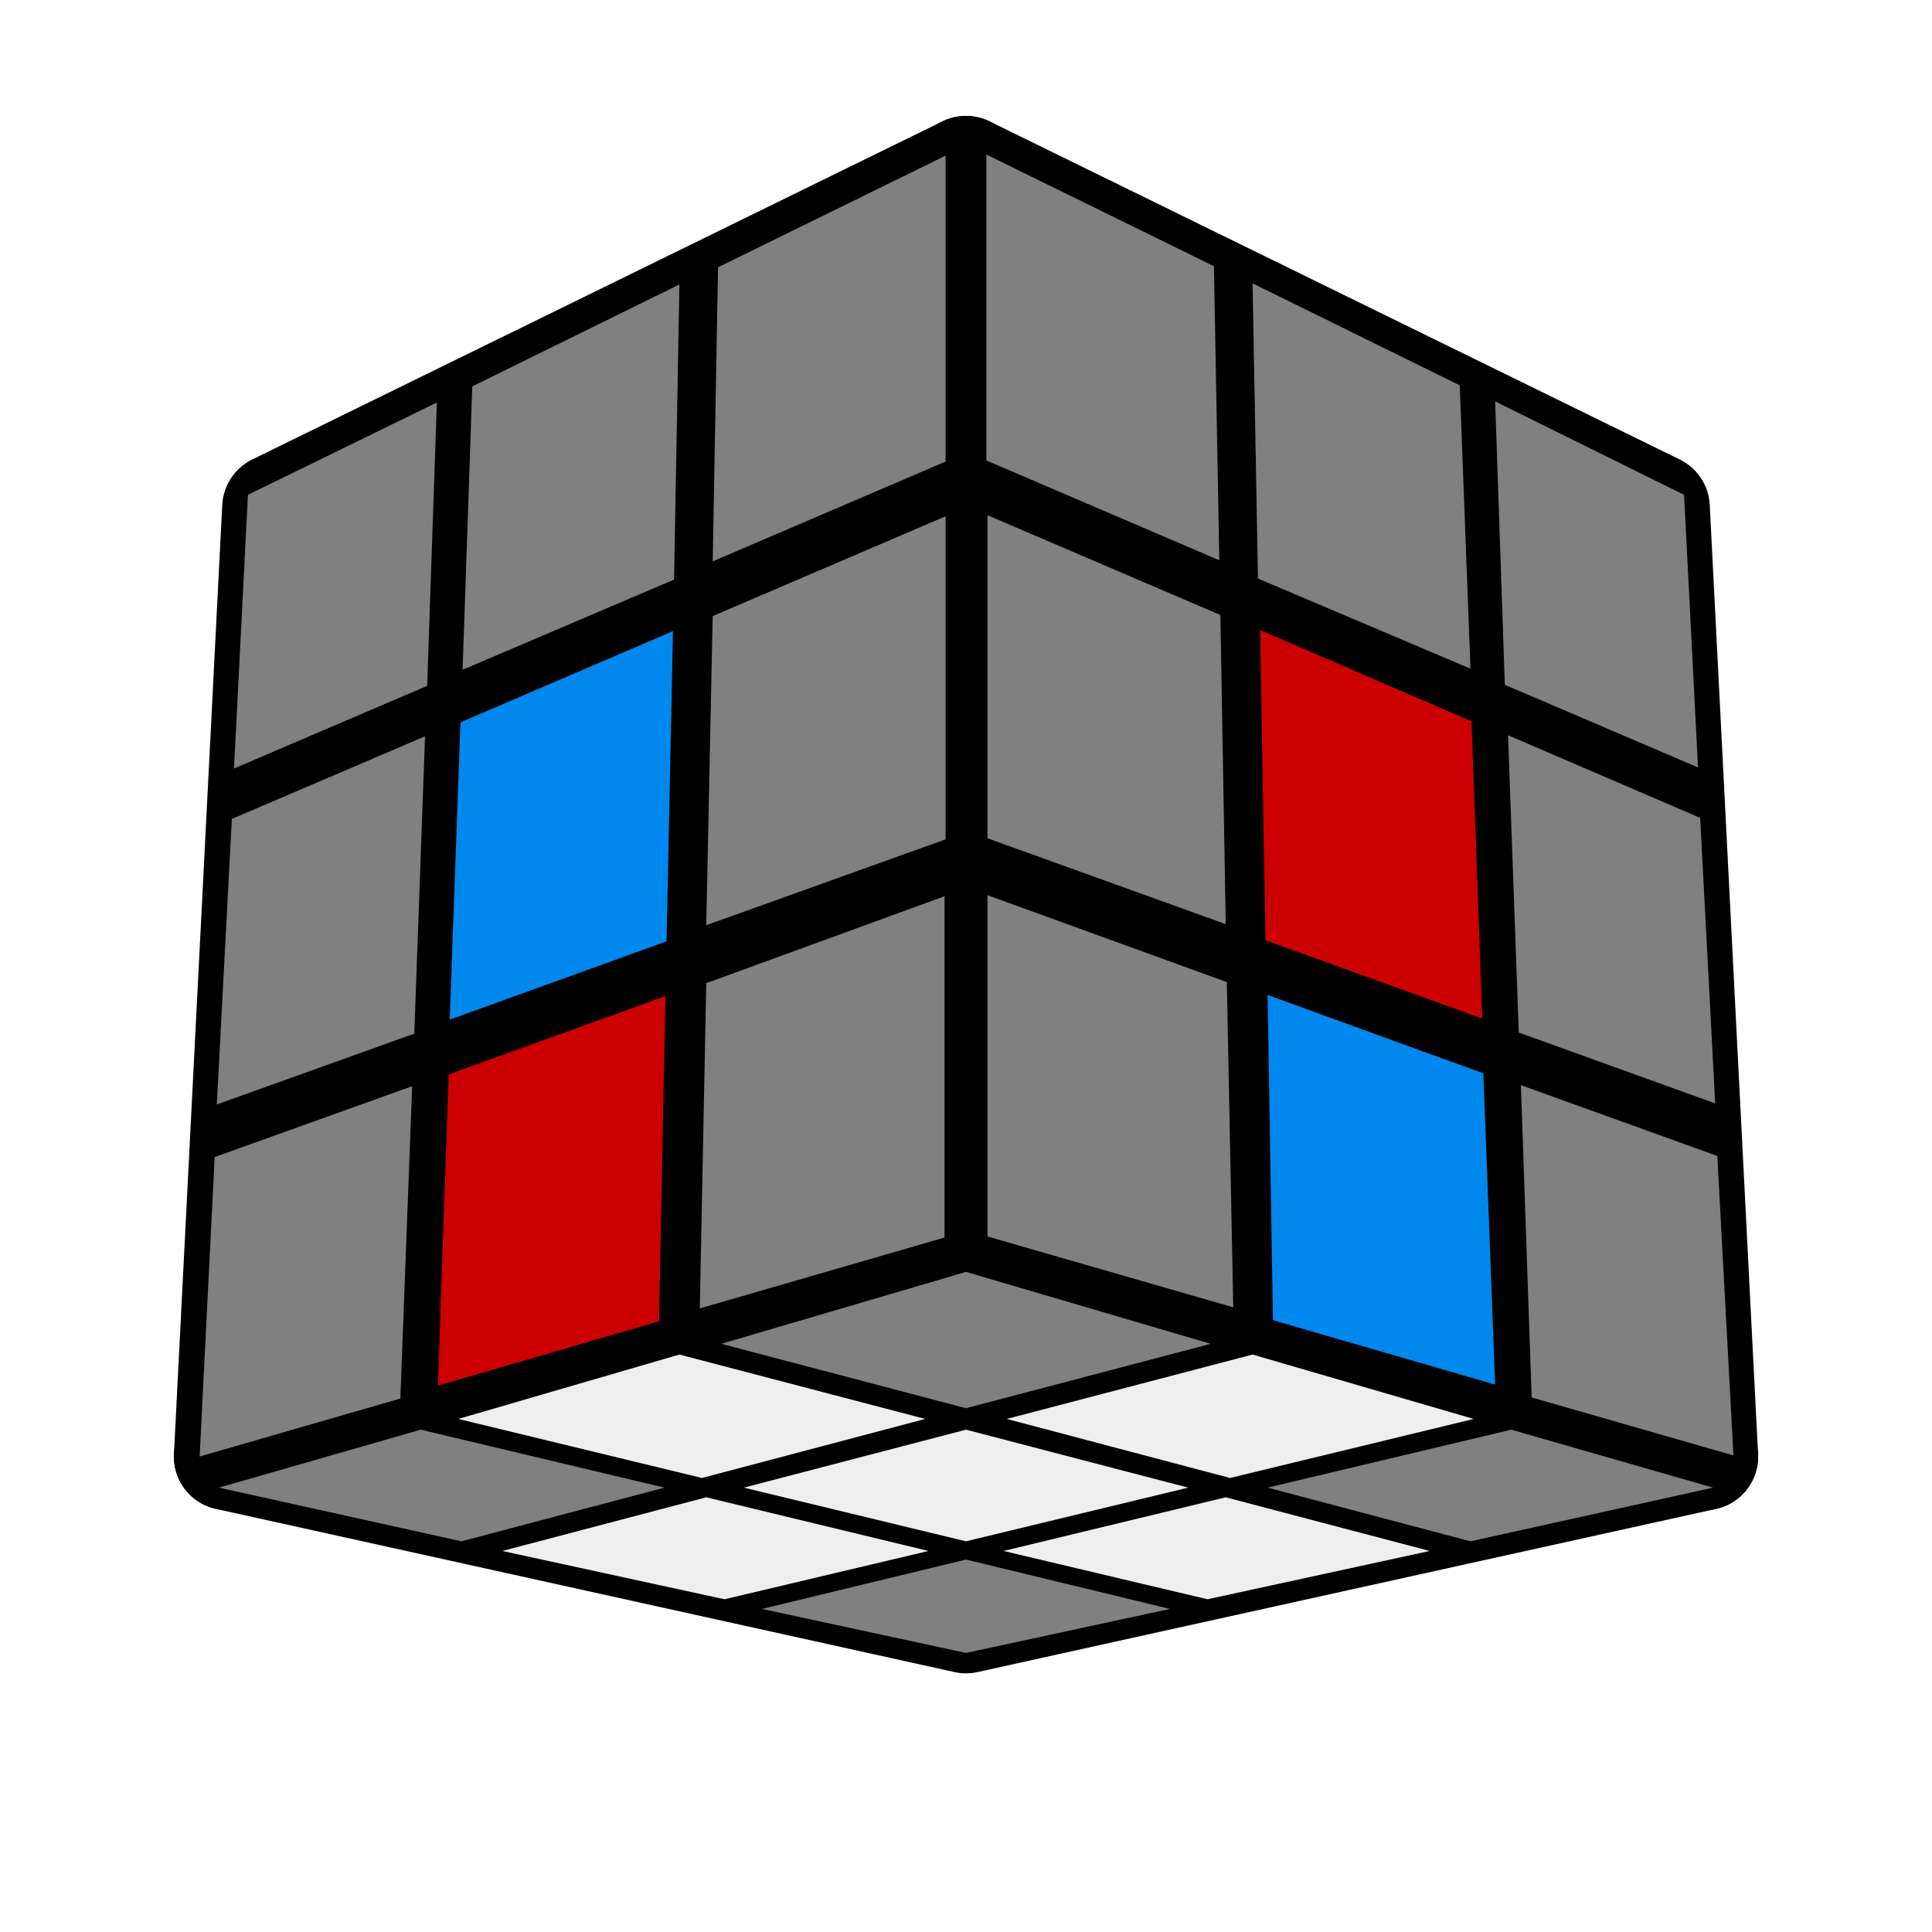
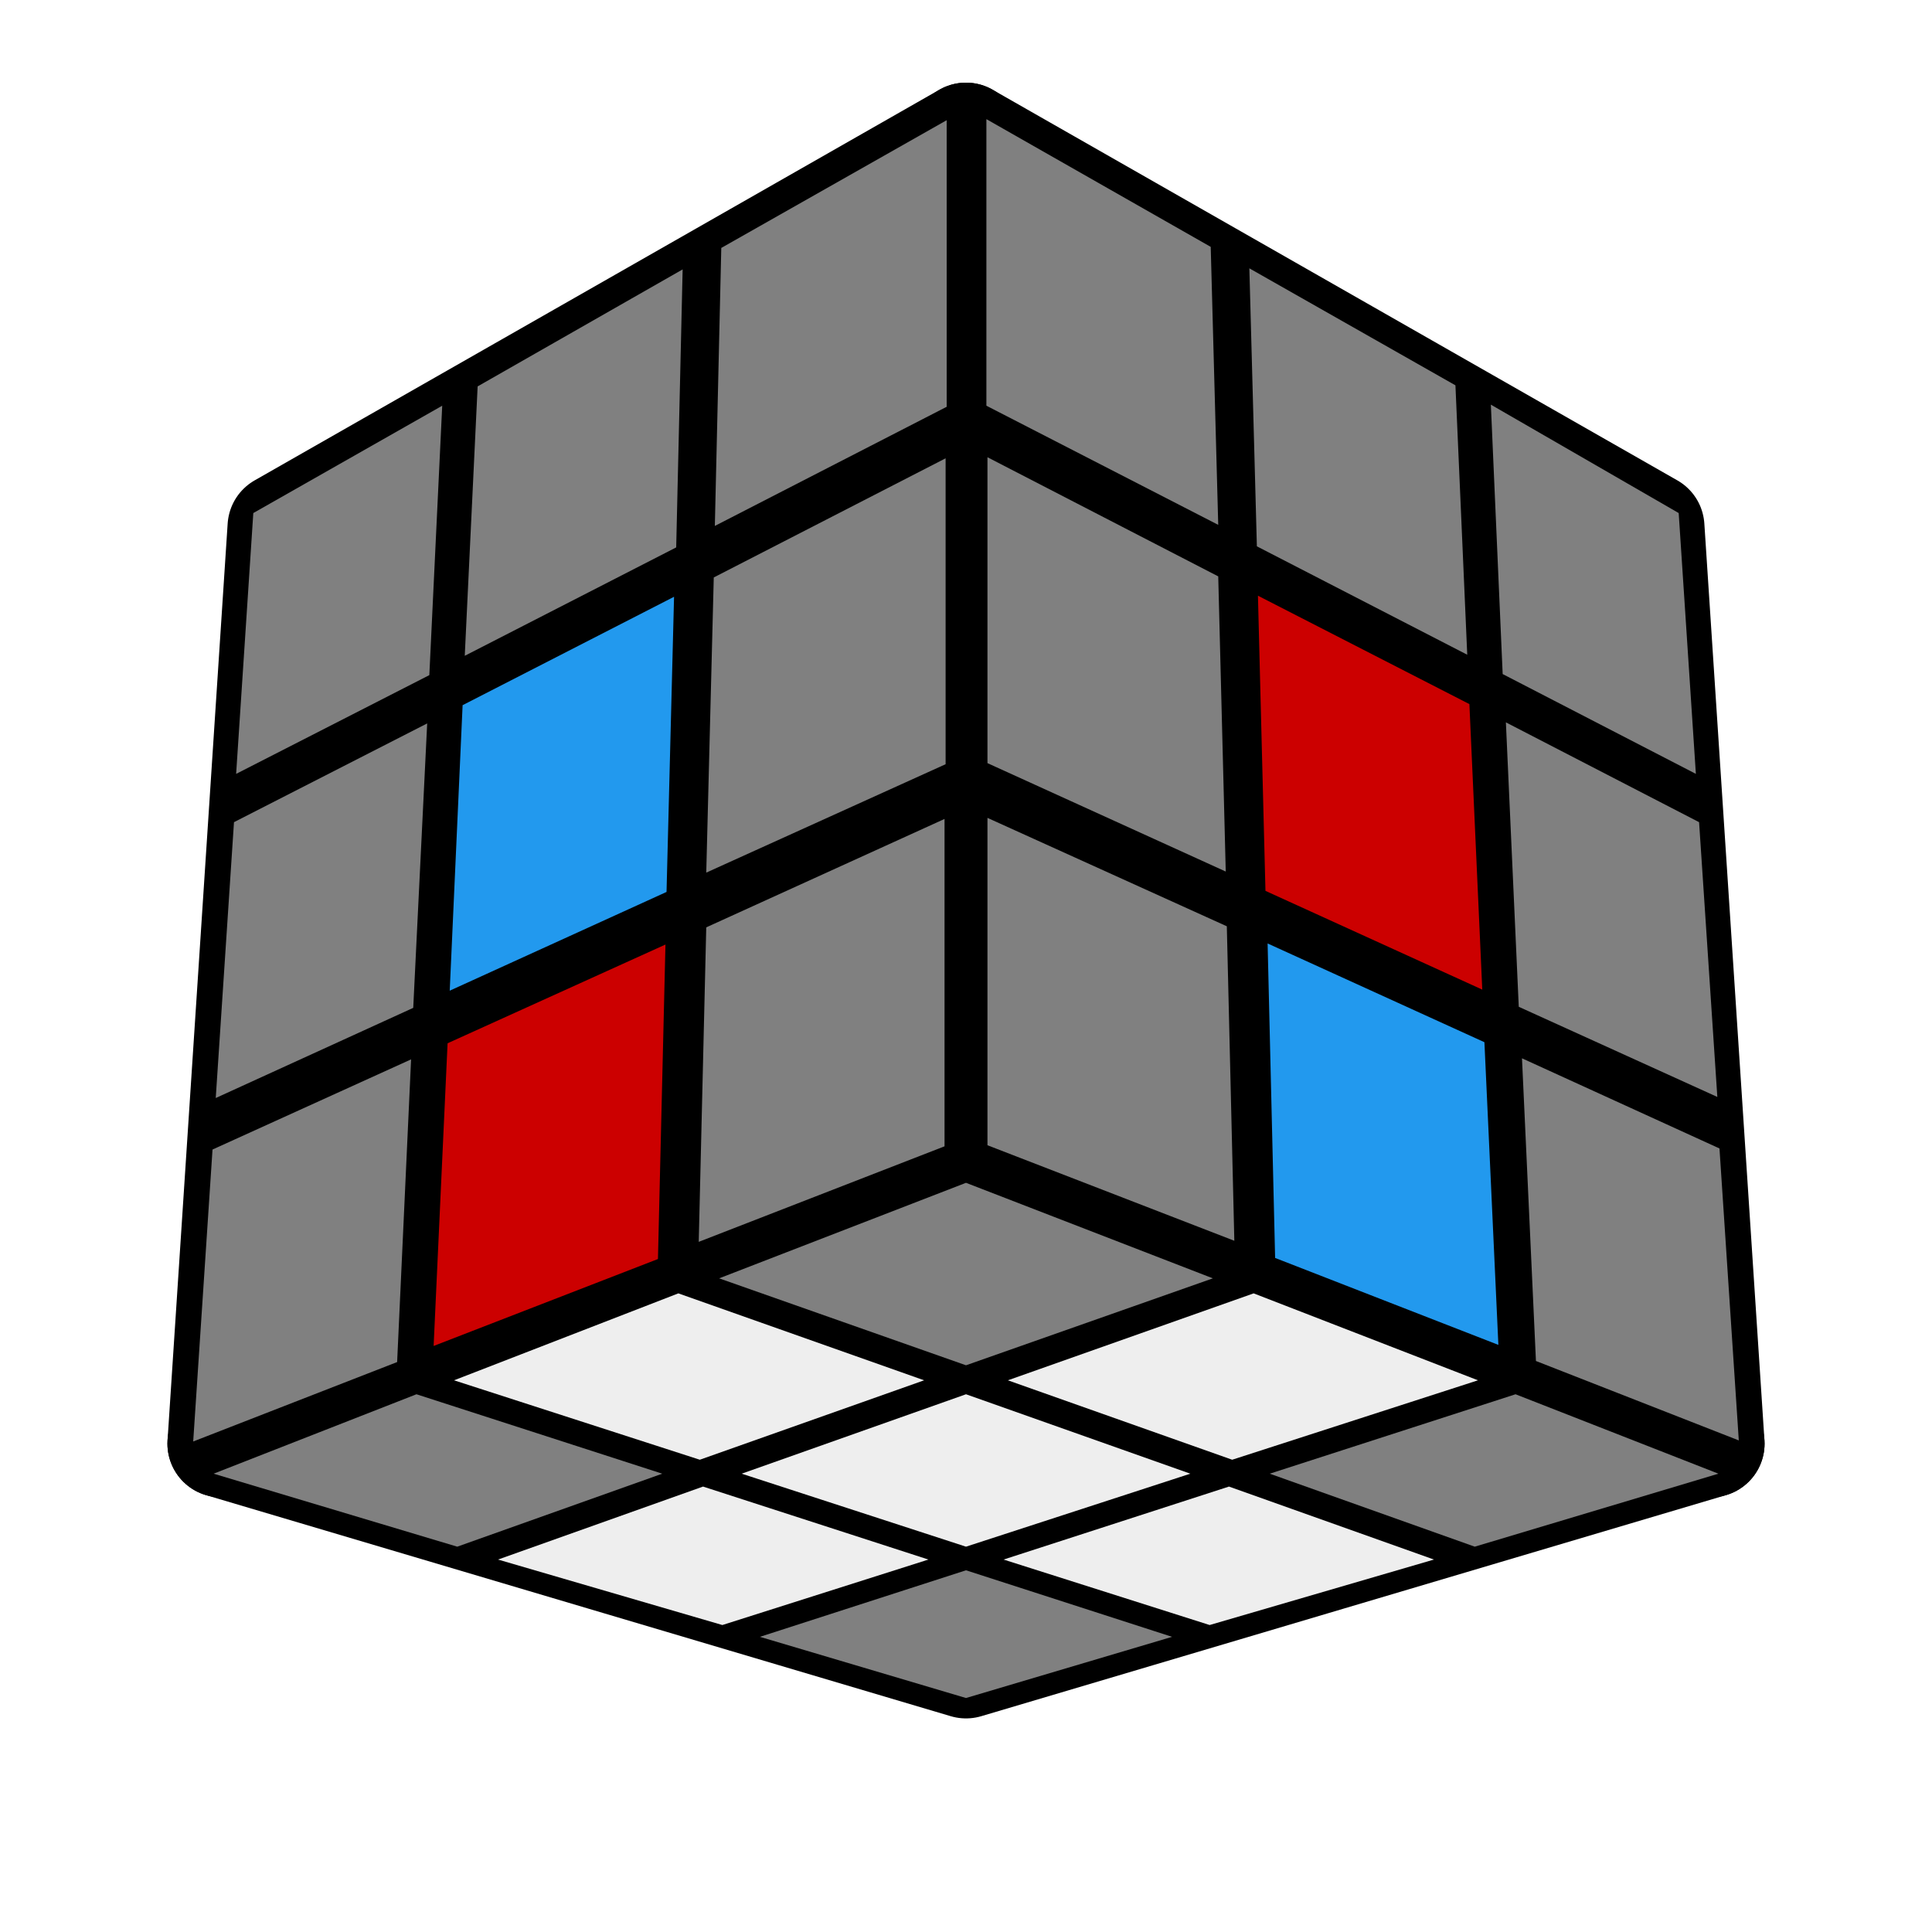
<svg xmlns="http://www.w3.org/2000/svg" version="1.1" width="640" height="640" viewBox="-0.9 -0.9 1.8 1.8">
  <g style="stroke-width:0.1;stroke-linejoin:round;opacity:1">
-     <polygon fill="#000000" stroke="#000000" points="-0.688,0.457 6.264875141989E-17,0.257 0.688,0.457 -4.7493336710466E-17,0.609" />
-     <polygon fill="#000000" stroke="#000000" points="5.7894083441273E-17,-0.742 0.643,-0.427 0.688,0.457 6.264875141989E-17,0.257" />
-     <polygon fill="#000000" stroke="#000000" points="-0.643,-0.427 5.7894083441273E-17,-0.742 6.264875141989E-17,0.257 -0.688,0.457" />
+     <polygon fill="#000000" stroke="#000000" points="-0.694,0.445 6.2900873118245E-17,0.175 0.694,0.445 -4.805233267469E-17,0.651" />
+     <polygon fill="#000000" stroke="#000000" points="5.7084587704048E-17,-0.773 0.638,-0.409 0.694,0.445 6.2900873118245E-17,0.175" />
+     <polygon fill="#000000" stroke="#000000" points="-0.638,-0.409 5.7084587704048E-17,-0.773 6.2900873118245E-17,0.175 -0.694,0.445" />
  </g>
  <g style="opacity:1;stroke-opacity:0.5;stroke-width:0;stroke-linejoin:round">
-     <polygon fill="#808080" stroke="#000000" points="-0.696,0.486 -0.508,0.432 -0.281,0.486 -0.47,0.536" />
-     <polygon fill="#eeeeee" stroke="#000000" points="-0.473,0.422 -0.267,0.362 -0.038,0.422 -0.246,0.477" />
-     <polygon fill="#808080" stroke="#000000" points="-0.228,0.352 6.4977139394163E-17,0.285 0.228,0.352 2.1127664401596E-17,0.412" />
-     <polygon fill="#eeeeee" stroke="#000000" points="-0.432,0.545 -0.242,0.495 -0.035,0.545 -0.225,0.59" />
-     <polygon fill="#eeeeee" stroke="#000000" points="-0.207,0.486 1.2800991716908E-17,0.432 0.207,0.486 -1.1678221906502E-17,0.536" />
-     <polygon fill="#eeeeee" stroke="#000000" points="0.038,0.422 0.267,0.362 0.473,0.422 0.246,0.477" />
-     <polygon fill="#808080" stroke="#000000" points="-0.19,0.599 -1.7923226420019E-17,0.553 0.19,0.599 -4.9191106858087E-17,0.64" />
-     <polygon fill="#eeeeee" stroke="#000000" points="0.035,0.545 0.242,0.495 0.432,0.545 0.225,0.59" />
-     <polygon fill="#808080" stroke="#000000" points="0.281,0.486 0.508,0.432 0.696,0.486 0.47,0.536" />
-     <polygon fill="#808080" stroke="#000000" points="0.019,-0.756 0.231,-0.652 0.236,-0.378 0.019,-0.471" />
-     <polygon fill="#808080" stroke="#000000" points="0.267,-0.636 0.46,-0.541 0.47,-0.277 0.272,-0.361" />
-     <polygon fill="#808080" stroke="#000000" points="0.493,-0.526 0.669,-0.439 0.682,-0.185 0.502,-0.262" />
-     <polygon fill="#808080" stroke="#000000" points="0.02,-0.42 0.237,-0.327 0.242,-0.039 0.02,-0.119" />
-     <polygon fill="#cc0000" stroke="#000000" points="0.274,-0.313 0.471,-0.228 0.481,0.049 0.279,-0.024" />
-     <polygon fill="#808080" stroke="#000000" points="0.505,-0.215 0.684,-0.138 0.698,0.128 0.515,0.062" />
-     <polygon fill="#808080" stroke="#000000" points="0.02,-0.066 0.243,0.015 0.249,0.318 0.02,0.252" />
-     <polygon fill="#0088ee" stroke="#000000" points="0.281,0.027 0.482,0.1 0.493,0.39 0.286,0.33" />
-     <polygon fill="#808080" stroke="#000000" points="0.517,0.111 0.7,0.177 0.715,0.456 0.527,0.402" />
-     <polygon fill="#808080" stroke="#000000" points="-0.669,-0.439 -0.493,-0.525 -0.502,-0.261 -0.682,-0.184" />
-     <polygon fill="#808080" stroke="#000000" points="-0.46,-0.54 -0.267,-0.635 -0.272,-0.36 -0.469,-0.276" />
-     <polygon fill="#808080" stroke="#000000" points="-0.231,-0.651 -0.019,-0.755 -0.019,-0.47 -0.236,-0.377" />
-     <polygon fill="#808080" stroke="#000000" points="-0.684,-0.137 -0.504,-0.214 -0.514,0.063 -0.698,0.129" />
-     <polygon fill="#0088ee" stroke="#000000" points="-0.471,-0.227 -0.273,-0.312 -0.279,-0.023 -0.481,0.05" />
-     <polygon fill="#808080" stroke="#000000" points="-0.236,-0.326 -0.019,-0.419 -0.019,-0.118 -0.242,-0.038" />
-     <polygon fill="#808080" stroke="#000000" points="-0.7,0.178 -0.516,0.112 -0.527,0.403 -0.714,0.457" />
-     <polygon fill="#cc0000" stroke="#000000" points="-0.482,0.101 -0.28,0.028 -0.286,0.331 -0.492,0.391" />
-     <polygon fill="#808080" stroke="#000000" points="-0.242,0.016 -0.02,-0.065 -0.02,0.253 -0.248,0.319" />
+     <polygon fill="#808080" stroke="#000000" points="-0.701,0.473 -0.512,0.399 -0.283,0.473 -0.474,0.541" />
+     <polygon fill="#eeeeee" stroke="#000000" points="-0.477,0.386 -0.268,0.305 -0.039,0.386 -0.248,0.46" />
+     <polygon fill="#808080" stroke="#000000" points="-0.23,0.291 6.5205121780974E-17,0.202 0.23,0.291 2.1218403615896E-17,0.372" />
+     <polygon fill="#eeeeee" stroke="#000000" points="-0.436,0.553 -0.245,0.485 -0.035,0.553 -0.227,0.614" />
+     <polygon fill="#eeeeee" stroke="#000000" points="-0.209,0.473 1.2891730931207E-17,0.399 0.209,0.473 -1.1790673139993E-17,0.541" />
+     <polygon fill="#eeeeee" stroke="#000000" points="0.039,0.386 0.268,0.305 0.477,0.386 0.248,0.46" />
+     <polygon fill="#808080" stroke="#000000" points="-0.192,0.625 -1.803567765351E-17,0.563 0.192,0.625 -4.9696581932119E-17,0.682" />
+     <polygon fill="#eeeeee" stroke="#000000" points="0.035,0.553 0.245,0.485 0.436,0.553 0.227,0.614" />
+     <polygon fill="#808080" stroke="#000000" points="0.283,0.473 0.512,0.399 0.701,0.473 0.474,0.541" />
+     <polygon fill="#808080" stroke="#000000" points="0.019,-0.789 0.228,-0.67 0.235,-0.411 0.019,-0.522" />
+     <polygon fill="#808080" stroke="#000000" points="0.264,-0.65 0.456,-0.541 0.467,-0.29 0.271,-0.391" />
+     <polygon fill="#808080" stroke="#000000" points="0.489,-0.523 0.664,-0.422 0.68,-0.179 0.5,-0.272" />
+     <polygon fill="#808080" stroke="#000000" points="0.02,-0.474 0.235,-0.363 0.242,-0.088 0.02,-0.189" />
+     <polygon fill="#cc0000" stroke="#000000" points="0.272,-0.345 0.469,-0.244 0.481,0.022 0.279,-0.07" />
+     <polygon fill="#808080" stroke="#000000" points="0.503,-0.227 0.683,-0.134 0.7,0.122 0.515,0.038" />
+     <polygon fill="#808080" stroke="#000000" points="0.02,-0.138 0.243,-0.037 0.25,0.256 0.02,0.167" />
+     <polygon fill="#2299ee" stroke="#000000" points="0.281,-0.021 0.483,0.071 0.496,0.353 0.288,0.272" />
+     <polygon fill="#808080" stroke="#000000" points="0.518,0.086 0.702,0.17 0.72,0.442 0.531,0.368" />
+     <polygon fill="#808080" stroke="#000000" points="-0.664,-0.422 -0.488,-0.522 -0.5,-0.271 -0.68,-0.179" />
+     <polygon fill="#808080" stroke="#000000" points="-0.455,-0.54 -0.264,-0.649 -0.27,-0.39 -0.467,-0.289" />
+     <polygon fill="#808080" stroke="#000000" points="-0.228,-0.669 -0.018,-0.788 -0.018,-0.521 -0.234,-0.41" />
+     <polygon fill="#808080" stroke="#000000" points="-0.682,-0.134 -0.502,-0.226 -0.515,0.039 -0.699,0.123" />
+     <polygon fill="#2299ee" stroke="#000000" points="-0.469,-0.243 -0.272,-0.344 -0.279,-0.069 -0.481,0.023" />
+     <polygon fill="#808080" stroke="#000000" points="-0.235,-0.362 -0.019,-0.473 -0.019,-0.188 -0.242,-0.087" />
+     <polygon fill="#808080" stroke="#000000" points="-0.702,0.171 -0.517,0.087 -0.53,0.369 -0.72,0.443" />
+     <polygon fill="#cc0000" stroke="#000000" points="-0.483,0.072 -0.28,-0.02 -0.287,0.273 -0.496,0.354" />
+     <polygon fill="#808080" stroke="#000000" points="-0.242,-0.036 -0.02,-0.137 -0.02,0.168 -0.249,0.257" />
  </g>
</svg>
